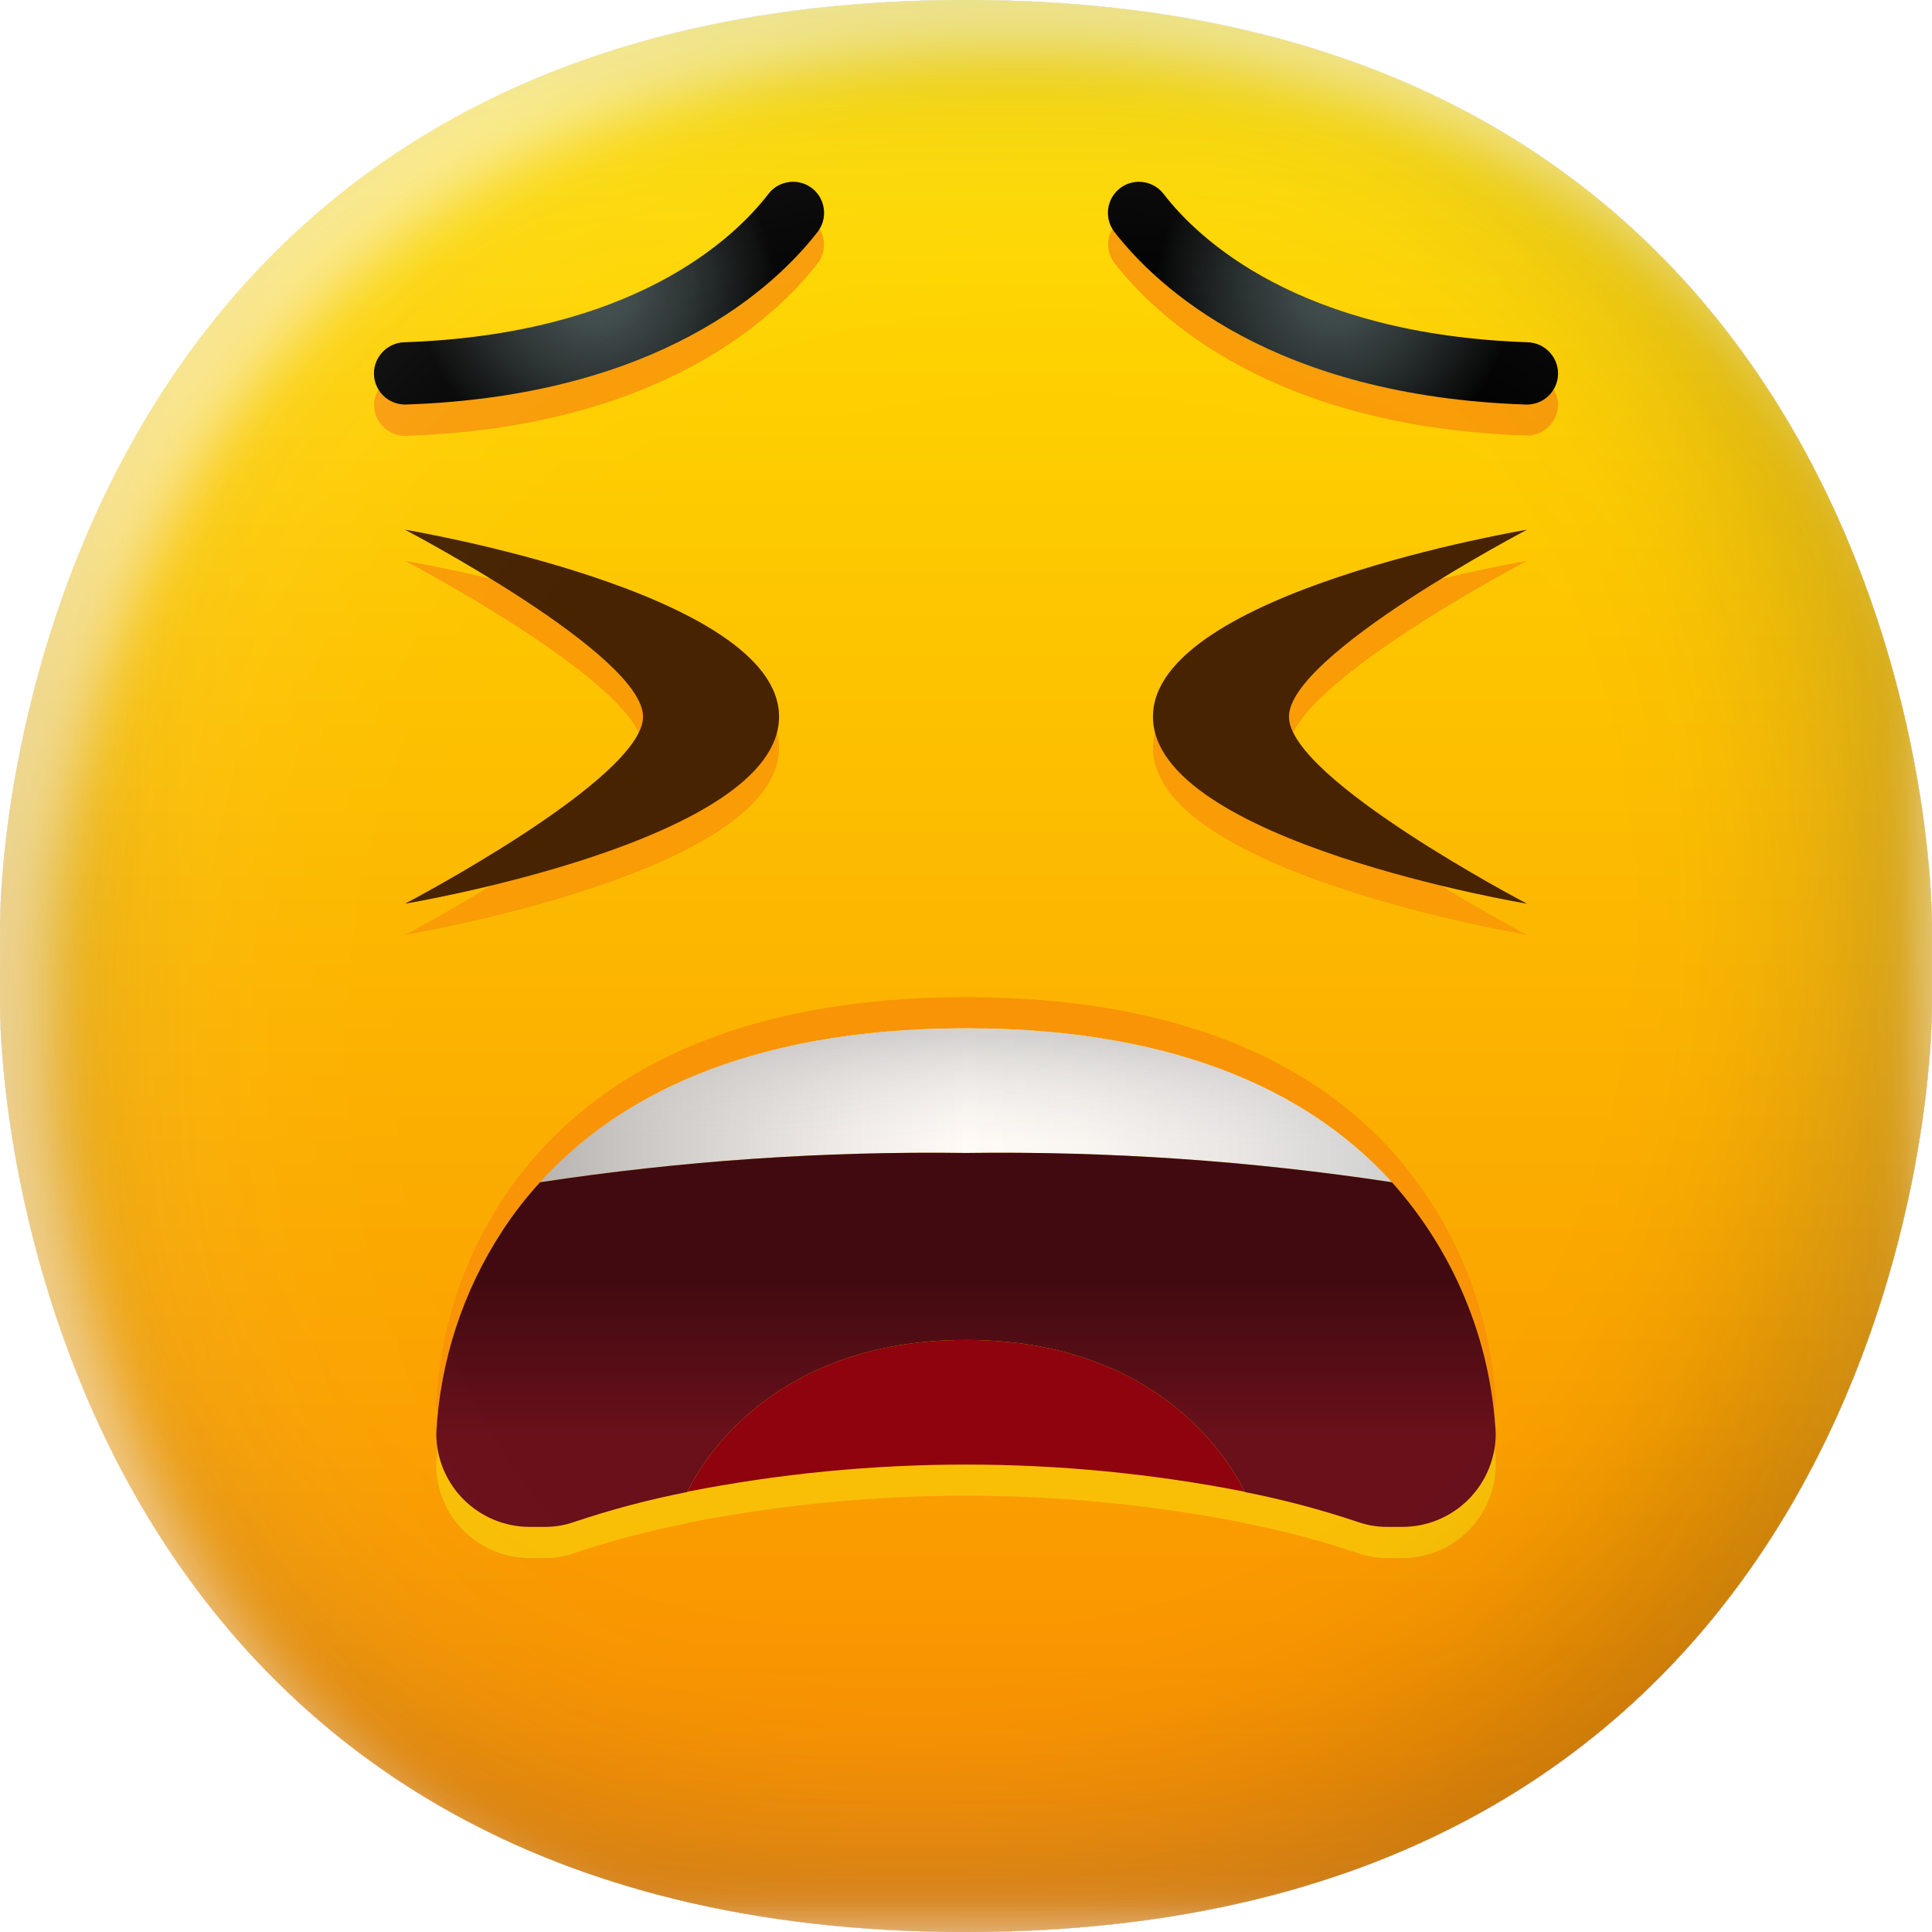
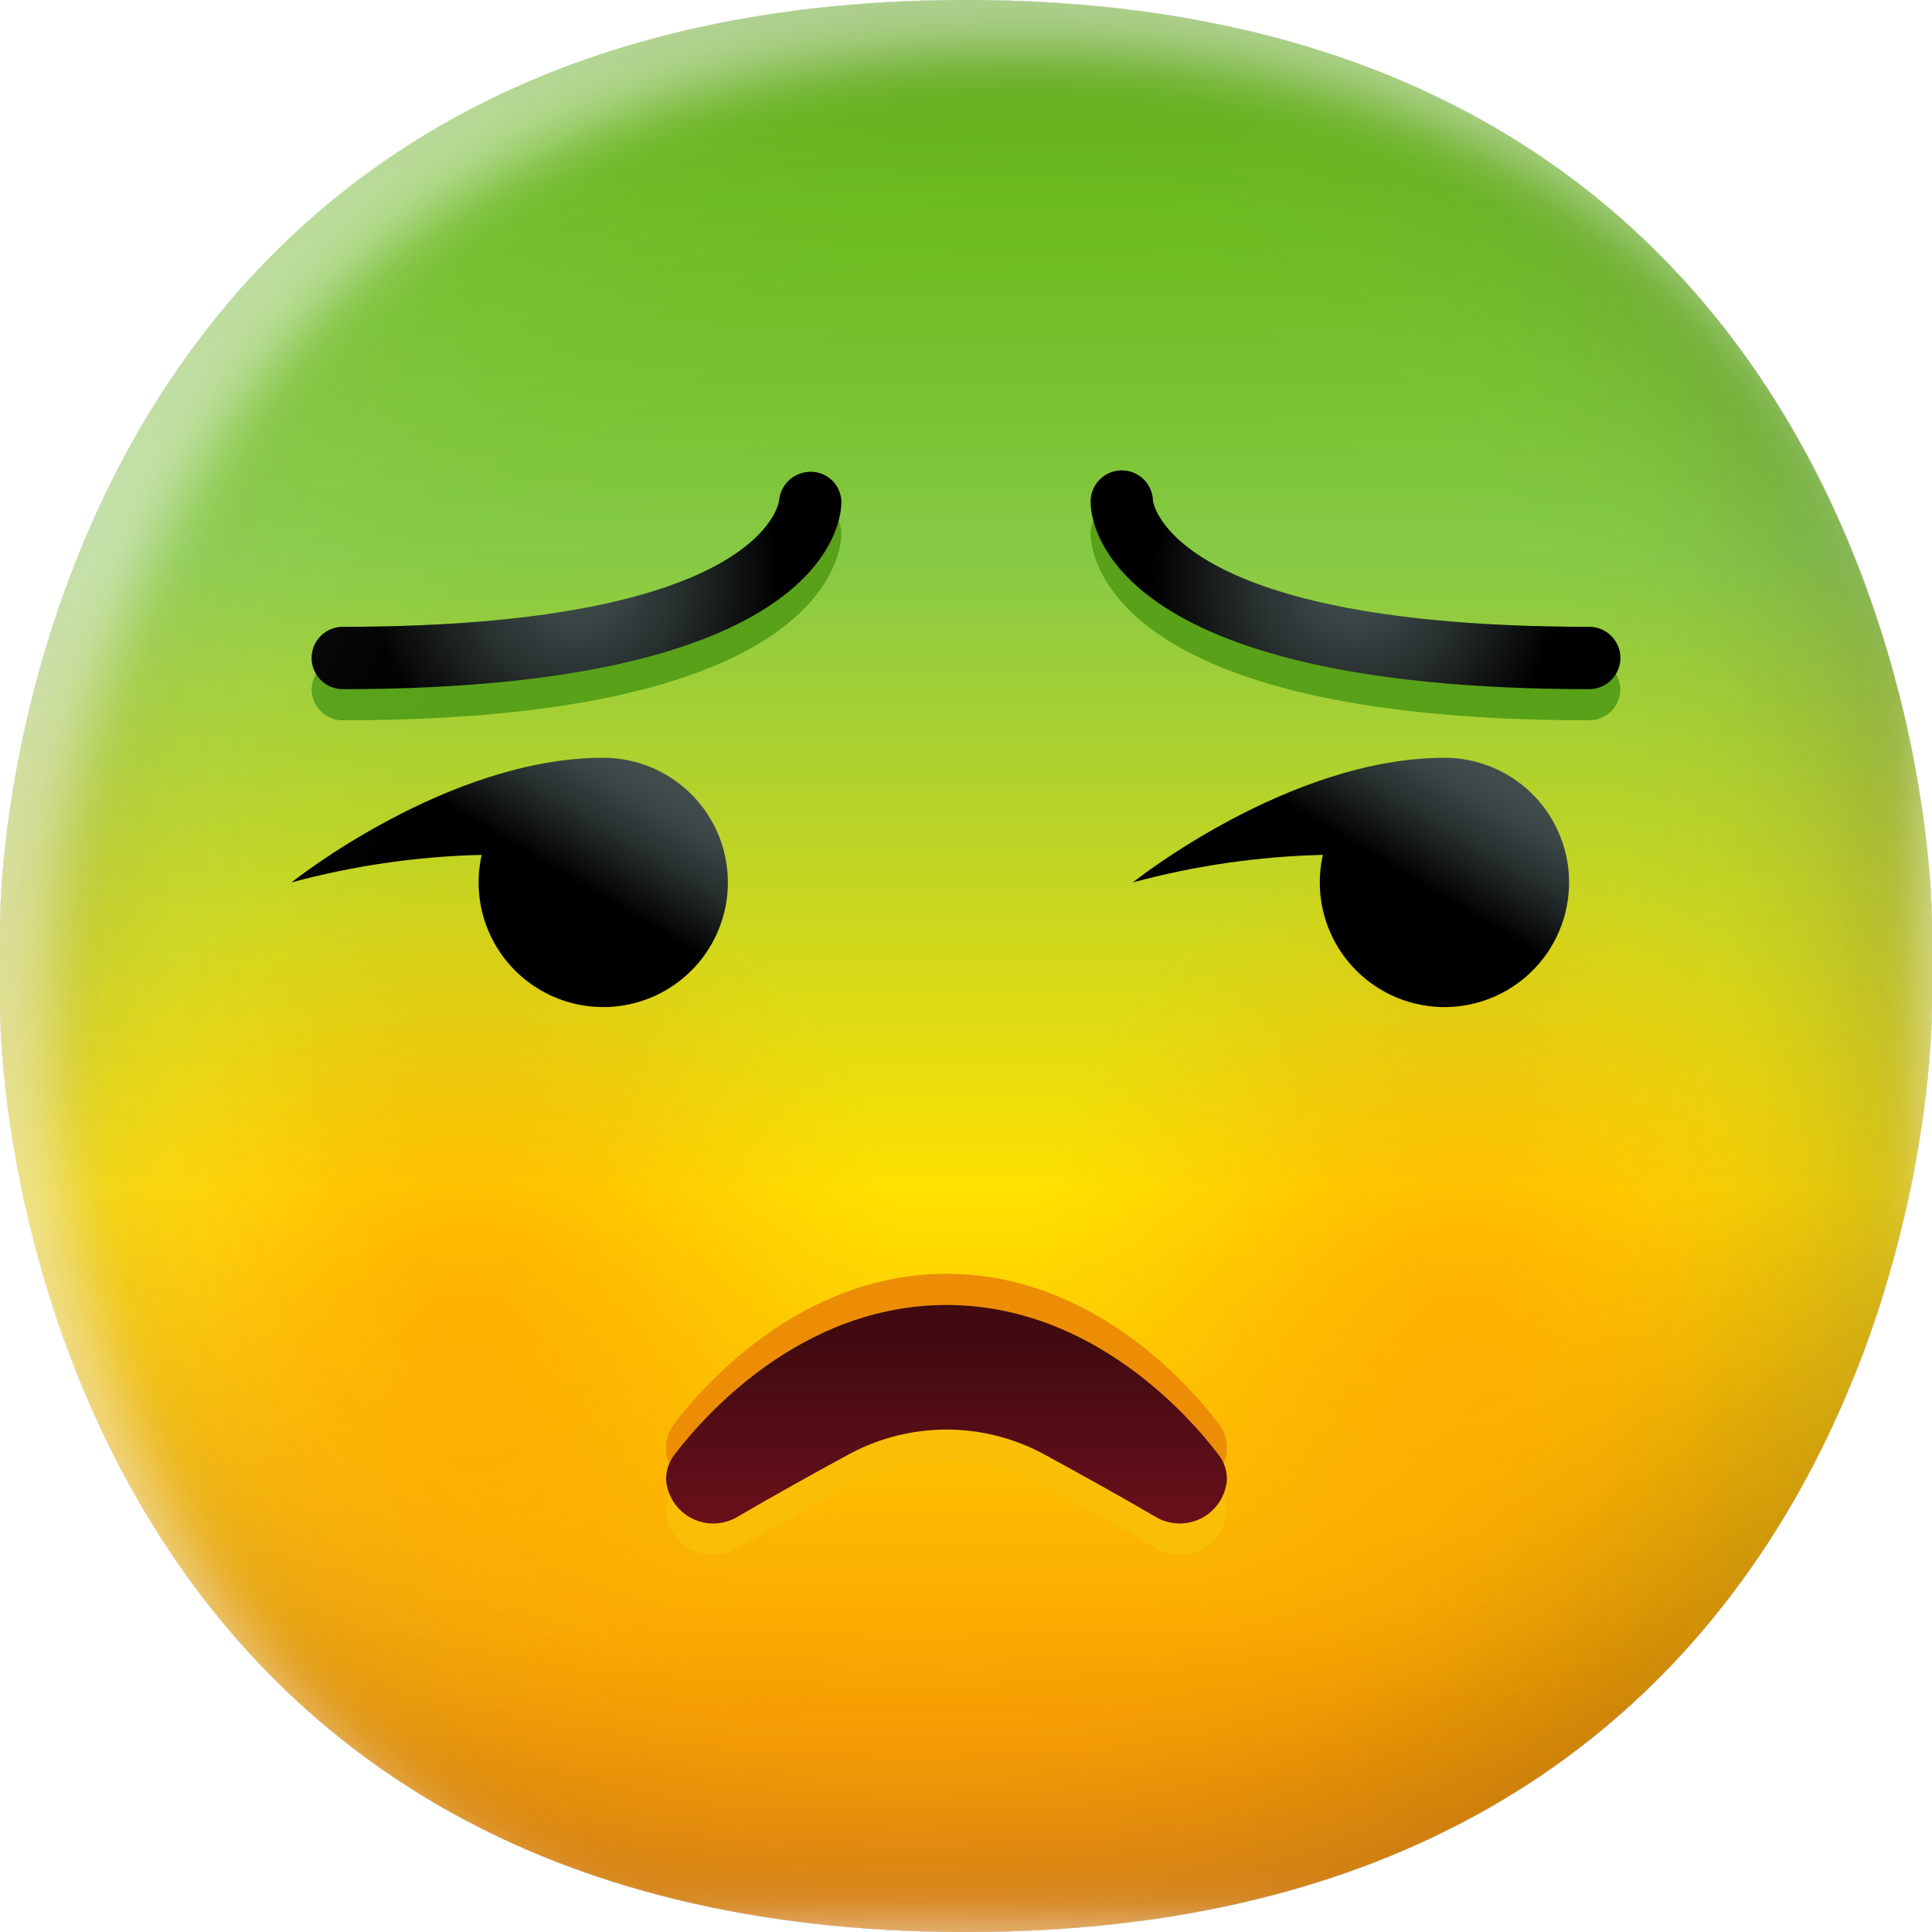
<svg xmlns="http://www.w3.org/2000/svg" width="1500" height="1500" viewBox="0 0 1500 1500" fill="none">
-   <g filter="url(#filter0_iii_38_319)">
-     <path d="M750 1500C79.846 1500 -0.912 919.355 0.008 774.194V725.806C-0.912 580.645 79.846 0 750 0C1420.15 0 1500.91 580.645 1499.99 725.806V774.194C1500.91 919.355 1420.15 1500 750 1500Z" fill="url(#paint0_linear_38_319)" />
-     <path d="M1185.48 435.485C1185.48 435.485 1157.44 440.154 1118.8 449.493C1154.97 427.332 1185.48 411.292 1185.48 411.292C1185.48 411.292 895.157 459.679 895.157 556.453C895.216 560.541 895.793 564.606 896.874 568.55C895.793 572.493 895.216 576.558 895.157 580.646C895.157 677.421 1185.48 725.808 1185.48 725.808C1185.48 725.808 1154.97 709.767 1118.8 687.606C1157.44 696.945 1185.48 701.614 1185.48 701.614C1185.48 701.614 1028.51 619.356 1004.2 568.55C1028.51 517.743 1185.48 435.485 1185.48 435.485Z" fill="#F99C06" />
-     <path d="M314.523 411.292C314.523 411.292 345.031 427.332 381.2 449.493C342.563 440.154 314.523 435.485 314.523 435.485C314.523 435.485 471.489 517.743 495.803 568.55C471.489 619.356 314.523 701.614 314.523 701.614C314.523 701.614 342.563 696.945 381.2 687.606C345.031 709.767 314.523 725.808 314.523 725.808C314.523 725.808 604.843 677.421 604.843 580.646C604.783 576.558 604.206 572.493 603.125 568.55C604.206 564.606 604.783 560.541 604.843 556.453C604.843 459.679 314.523 411.292 314.523 411.292Z" fill="#F99C06" />
-     <path d="M1185.48 411.292C1185.48 411.292 895.157 459.679 895.157 556.453C895.157 653.227 1185.48 701.614 1185.48 701.614C1185.48 701.614 1000.74 604.84 1000.74 556.453C1000.74 508.066 1185.48 411.292 1185.48 411.292Z" fill="#472301" />
-     <path d="M314.523 411.292C314.523 411.292 604.843 459.679 604.843 556.453C604.843 653.227 314.523 701.614 314.523 701.614C314.523 701.614 499.263 604.84 499.263 556.453C499.263 508.066 314.523 411.292 314.523 411.292Z" fill="#472301" />
-     <path d="M1209.67 289.911C1209.63 283.578 1207.12 277.51 1202.68 272.994C1198.25 268.478 1192.22 265.868 1185.89 265.717C1007.73 259.572 930.071 185.056 903.676 150.919C900.295 146.359 895.417 143.133 889.897 141.806C884.378 140.479 878.567 141.136 873.483 143.661C870.554 145.145 867.964 147.22 865.877 149.755C863.789 152.289 862.249 155.229 861.354 158.388C860.458 161.547 860.227 164.858 860.674 168.111C861.121 171.364 862.236 174.489 863.951 177.29C861.405 181.342 860.155 186.073 860.367 190.854C860.579 195.634 862.242 200.237 865.136 204.048C898.232 246.749 988.328 331.596 1185.04 338.177C1188.26 338.235 1191.45 337.651 1194.44 336.462C1197.42 335.272 1200.14 333.499 1202.43 331.246C1204.73 328.994 1206.55 326.307 1207.79 323.343C1209.03 320.379 1209.67 317.197 1209.67 313.983C1209.58 309.684 1208.29 305.495 1205.95 301.886C1208.24 298.3 1209.53 294.164 1209.67 289.911Z" fill="#F99C06" />
-     <path d="M626.613 143.782C621.528 141.257 615.718 140.601 610.198 141.928C604.679 143.255 599.801 146.48 596.42 151.04C570.025 185.177 492.389 259.693 314.205 265.839C307.874 265.989 301.85 268.6 297.411 273.116C292.972 277.632 290.465 283.699 290.423 290.032C290.548 294.327 291.836 298.508 294.149 302.129C291.81 305.738 290.52 309.926 290.423 314.226C290.422 317.44 291.062 320.622 292.305 323.586C293.548 326.55 295.369 329.237 297.662 331.489C299.955 333.741 302.674 335.514 305.659 336.704C308.645 337.894 311.838 338.477 315.052 338.419C511.767 331.839 601.863 246.992 634.96 204.29C637.854 200.479 639.517 195.877 639.729 191.096C639.941 186.316 638.691 181.584 636.145 177.532C637.88 174.727 639.012 171.592 639.47 168.326C639.928 165.059 639.701 161.734 638.805 158.56C637.908 155.386 636.362 152.433 634.263 149.889C632.164 147.345 629.559 145.265 626.613 143.782Z" fill="#F99C06" />
-     <path d="M1209.67 289.911C1209.67 293.127 1209.03 296.311 1207.79 299.276C1206.54 302.242 1204.72 304.93 1202.43 307.183C1200.13 309.435 1197.41 311.208 1194.42 312.396C1191.43 313.585 1188.24 314.165 1185.02 314.104C988.329 307.523 898.233 222.677 865.136 179.975C862.979 177.149 861.47 173.883 860.719 170.408C859.967 166.933 859.991 163.335 860.787 159.87C861.584 156.405 863.135 153.158 865.329 150.361C867.524 147.563 870.308 145.284 873.483 143.685C878.568 141.16 884.378 140.503 889.898 141.83C895.417 143.157 900.295 146.383 903.676 150.943C930.071 185.08 1007.71 259.596 1185.89 265.741C1192.22 265.892 1198.25 268.502 1202.69 273.018C1207.12 277.535 1209.63 283.602 1209.67 289.935V289.911Z" fill="url(#paint1_radial_38_319)" />
-     <path d="M290.326 289.911C290.368 283.578 292.874 277.51 297.314 272.994C301.753 268.478 307.777 265.868 314.108 265.717C492.267 259.572 569.928 185.056 596.323 150.919C599.704 146.359 604.581 143.133 610.101 141.806C615.621 140.479 621.431 141.136 626.516 143.661C629.691 145.26 632.475 147.539 634.669 150.337C636.864 153.134 638.414 156.381 639.211 159.846C640.008 163.311 640.032 166.908 639.28 170.383C638.528 173.858 637.02 177.125 634.863 179.951C601.766 222.653 511.67 307.499 314.979 314.08C311.765 314.141 308.572 313.561 305.585 312.374C302.598 311.187 299.877 309.417 297.582 307.167C295.287 304.917 293.463 302.232 292.217 299.269C290.971 296.306 290.328 293.125 290.326 289.911Z" fill="url(#paint2_radial_38_319)" />
-     <path d="M1161.29 1088.71C1157.41 1016.44 1128.99 947.645 1080.72 893.711C1022.66 829.598 922.5 774.195 750.002 774.195C577.504 774.195 477.343 829.598 419.28 893.711C408.497 905.462 398.706 918.086 390.006 931.453C359.305 978.415 341.607 1032.68 338.716 1088.71C338.822 1091.86 339.137 1094.99 339.659 1098.1C338.716 1107.44 338.716 1112.9 338.716 1112.9C338.716 1132.15 346.363 1150.61 359.974 1164.23C373.585 1177.84 392.046 1185.48 411.296 1185.48H422.909C430.735 1185.52 438.508 1184.21 445.892 1181.61C474.631 1171.97 503.967 1164.22 533.714 1158.39V1158.15C676.54 1130.08 823.464 1130.08 966.29 1158.15V1158.39C996.037 1164.22 1025.37 1171.97 1054.11 1181.61C1061.5 1184.21 1069.27 1185.52 1077.1 1185.48H1088.71C1107.96 1185.48 1126.42 1177.84 1140.03 1164.23C1153.64 1150.61 1161.29 1132.15 1161.29 1112.9C1161.29 1112.9 1161.29 1107.36 1160.34 1098.1C1160.86 1094.99 1161.17 1091.86 1161.29 1088.71Z" fill="#F99406" />
-     <path d="M1161.29 1112.9C1157.41 1040.63 1128.99 971.838 1080.72 917.904C1022.66 853.791 922.5 798.388 750.002 798.388C577.504 798.388 477.343 853.791 419.28 917.904C408.497 929.655 398.706 942.279 390.006 955.646C359.305 1002.61 341.607 1056.87 338.716 1112.9C338.822 1116.05 339.137 1119.19 339.659 1122.29C338.716 1131.63 338.716 1137.1 338.716 1137.1C338.716 1156.35 346.363 1174.81 359.974 1188.42C373.585 1202.03 392.046 1209.68 411.296 1209.68H422.909C430.735 1209.71 438.508 1208.4 445.892 1205.81C474.631 1196.17 503.967 1188.41 533.714 1182.58V1182.34C676.54 1154.27 823.464 1154.27 966.29 1182.34V1182.58C996.037 1188.41 1025.37 1196.17 1054.11 1205.81C1061.5 1208.4 1069.27 1209.71 1077.1 1209.68H1088.71C1107.96 1209.68 1126.42 1202.03 1140.03 1188.42C1153.64 1174.81 1161.29 1156.35 1161.29 1137.1C1161.29 1137.1 1161.29 1131.56 1160.34 1122.29C1160.86 1119.18 1161.17 1116.05 1161.29 1112.9Z" fill="#F9BF06" />
-     <path d="M1080.72 917.904C971.288 901.277 860.675 893.671 749.998 895.162C639.32 893.671 528.707 901.277 419.275 917.904C477.339 853.791 577.5 798.388 749.998 798.388C922.496 798.388 1022.66 853.791 1080.72 917.904Z" fill="url(#paint3_linear_38_319)" />
-     <path d="M966.288 1158.15C823.461 1130.08 676.538 1130.08 533.711 1158.15C542.905 1139.03 597.098 1040.32 750 1040.32C902.901 1040.32 957.094 1139.03 966.288 1158.15Z" fill="#8F030E" />
-     <path d="M1161.29 1112.9C1161.29 1132.15 1153.64 1150.61 1140.03 1164.23C1126.42 1177.84 1107.96 1185.48 1088.71 1185.48H1077.1C1069.27 1185.52 1061.5 1184.21 1054.11 1181.61C1025.37 1171.97 996.037 1164.21 966.29 1158.39V1158.15C957.097 1139.03 902.904 1040.32 750.002 1040.32C597.1 1040.32 542.907 1139.03 533.714 1158.15V1158.39C503.967 1164.21 474.631 1171.97 445.892 1181.61C438.508 1184.21 430.735 1185.52 422.909 1185.48H411.296C392.046 1185.48 373.585 1177.84 359.974 1164.23C346.363 1150.61 338.716 1132.15 338.716 1112.9C341.607 1056.87 359.305 1002.61 390.006 955.645C398.706 942.279 408.497 929.655 419.28 917.903C528.711 901.277 639.324 893.671 750.002 895.162C860.68 893.671 971.293 901.277 1080.72 917.903C1128.99 971.838 1157.41 1040.63 1161.29 1112.9Z" fill="url(#paint4_linear_38_319)" />
-     <path d="M1080.72 917.904C971.288 901.277 860.675 893.671 749.998 895.162C639.32 893.671 528.707 901.277 419.275 917.904C477.339 853.791 577.5 798.388 749.998 798.388C922.496 798.388 1022.66 853.791 1080.72 917.904Z" fill="url(#paint5_linear_38_319)" />
+   <g filter="url(#filter0_iii_42_157)">
+     <path d="M750 1500C79.846 1500 -0.912 919.355 0.008 774.194V725.806C-0.912 580.645 79.846 0 750 0C1420.15 0 1500.91 580.645 1499.99 725.806V774.194C1500.91 919.355 1420.15 1500 750 1500Z" fill="url(#paint0_linear_42_157)" />
+     <g opacity="0.3">
+       <path d="M1137.09 653.226C1085.31 653.185 1034.21 665.019 987.71 687.817C941.215 710.615 900.567 743.771 868.889 784.735C837.211 825.7 815.348 873.382 804.98 924.118C794.612 974.853 796.014 1027.29 809.08 1077.4C822.147 1127.51 846.528 1173.95 880.35 1213.16C914.173 1252.38 956.536 1283.31 1004.18 1303.59C1051.83 1323.87 1103.49 1332.96 1155.2 1330.15C1206.91 1327.34 1257.28 1312.71 1302.45 1287.39C1386 1194.68 1445.05 1082.55 1474.23 961.21C1466.56 877.076 1427.73 798.843 1365.36 741.863C1302.99 684.883 1221.57 653.27 1137.09 653.226Z" fill="url(#paint1_radial_42_157)" />
+       <path d="M701.612 991.935C701.206 905.041 667.419 821.628 607.241 758.945C547.063 696.263 465.095 659.106 378.292 655.16C291.488 651.214 206.488 680.78 140.87 737.743C75.252 794.707 34.037 874.711 25.748 961.209C54.925 1082.55 113.972 1194.68 197.52 1287.39C249.049 1316.29 307.246 1331.21 366.325 1330.65C425.404 1330.09 483.309 1314.08 534.281 1284.2C585.253 1254.33 627.518 1211.63 656.874 1160.36C686.23 1109.08 701.654 1051.02 701.612 991.935Z" fill="url(#paint2_radial_42_157)" />
+     </g>
+     <path d="M1258.06 510.854C1258.06 504.438 1255.51 498.284 1250.97 493.747C1246.43 489.21 1240.28 486.661 1233.86 486.661C912.964 486.661 895.666 392.669 895.158 388.943C895.033 382.527 892.364 376.423 887.738 371.974C883.113 367.525 876.909 365.096 870.493 365.221C864.076 365.347 857.972 368.015 853.524 372.641C849.075 377.267 846.646 383.47 846.771 389.887C846.857 394.797 847.572 399.675 848.9 404.403C847.526 407.446 846.801 410.742 846.771 414.08C846.771 428.935 857.634 559.242 1233.86 559.242C1240.28 559.242 1246.43 556.693 1250.97 552.155C1255.51 547.618 1258.06 541.465 1258.06 535.048C1257.95 530.754 1256.67 526.572 1254.36 522.951C1256.67 519.33 1257.95 515.148 1258.06 510.854Z" fill="#58A119" />
+     <path d="M630.146 366.323C623.852 366.121 617.72 368.343 613.016 372.529C608.312 376.716 605.394 382.548 604.864 388.823C604.84 389.888 591.872 486.662 266.134 486.662C259.717 486.662 253.564 489.211 249.026 493.748C244.489 498.285 241.94 504.439 241.94 510.856C242.052 515.149 243.332 519.331 245.642 522.953C243.332 526.574 242.052 530.756 241.94 535.049C241.94 541.466 244.489 547.62 249.026 552.157C253.564 556.694 259.717 559.243 266.134 559.243C642.364 559.243 653.227 428.936 653.227 414.082C653.207 410.736 652.464 407.435 651.049 404.404C652.396 399.679 653.128 394.8 653.227 389.888C653.191 383.732 650.763 377.832 646.456 373.434C642.148 369.037 636.3 366.487 630.146 366.323Z" fill="#58A119" />
+     <path d="M1233.86 535.048C857.634 535.048 846.771 404.742 846.771 389.887C846.646 383.47 849.075 377.267 853.524 372.641C857.972 368.015 864.076 365.347 870.493 365.221C876.909 365.096 883.113 367.525 887.738 371.974C892.364 376.423 895.033 382.527 895.158 388.943C895.69 392.669 912.988 486.661 1233.86 486.661C1240.28 486.661 1246.43 489.21 1250.97 493.747C1255.51 498.284 1258.06 504.438 1258.06 510.854C1258.06 517.271 1255.51 523.425 1250.97 527.962C1246.43 532.499 1240.28 535.048 1233.86 535.048Z" fill="url(#paint3_radial_42_157)" />
+     <path d="M266.134 535.049C259.717 535.049 253.564 532.5 249.026 527.963C244.489 523.426 241.94 517.272 241.94 510.856C241.94 504.439 244.489 498.285 249.026 493.748C253.564 489.211 259.717 486.662 266.134 486.662C591.872 486.662 604.84 389.888 604.84 388.823C605.37 382.548 608.288 376.716 612.992 372.529C617.696 368.343 623.828 366.121 630.122 366.323C636.28 366.48 642.134 369.028 646.447 373.426C650.759 377.824 653.191 383.728 653.227 389.888C653.227 404.743 642.364 535.049 266.134 535.049Z" fill="url(#paint4_radial_42_157)" />
+     <path d="M1121.43 588.339C1000.47 588.339 879.502 685.113 879.502 685.113C927.657 672.081 977.207 664.9 1027.08 663.726C1022.65 683.29 1024.4 703.749 1032.11 722.272C1039.81 740.795 1053.08 756.466 1070.08 767.118C1087.08 777.77 1106.96 782.875 1126.99 781.729C1147.02 780.583 1166.2 773.241 1181.87 760.719C1197.54 748.197 1208.93 731.114 1214.47 711.833C1220.01 692.553 1219.42 672.027 1212.79 653.096C1206.15 634.165 1193.79 617.765 1177.43 606.164C1161.06 594.562 1141.5 588.333 1121.43 588.339Z" fill="url(#paint5_linear_42_157)" />
+     <path d="M468.214 588.339C347.248 588.339 226.281 685.113 226.281 685.113C274.476 672.072 324.067 664.891 373.981 663.726C369.547 683.296 371.305 703.76 379.013 722.286C386.72 740.812 399.996 756.485 417.003 767.134C434.009 777.783 453.905 782.883 473.937 781.727C493.97 780.57 513.147 773.216 528.816 760.681C544.484 748.146 555.869 731.051 561.394 711.761C566.919 692.471 566.312 671.94 559.655 653.011C552.999 634.081 540.623 617.689 524.241 606.102C507.859 594.516 488.28 588.308 468.214 588.339Z" fill="url(#paint6_linear_42_157)" />
+     <path d="M952.597 1124.46C952.609 1117.56 950.357 1110.86 946.186 1105.37C924.508 1076.75 848.735 988.975 734.857 988.975C620.979 988.975 545.206 1076.75 523.529 1105.37C520.129 1109.75 517.986 1114.97 517.33 1120.47C516.674 1125.97 517.528 1131.55 519.803 1136.6C518.114 1140.42 517.202 1144.53 517.117 1148.7C517.56 1155.04 519.637 1161.15 523.146 1166.44C526.655 1171.74 531.477 1176.03 537.14 1178.91C542.803 1181.78 549.115 1183.14 555.46 1182.85C561.805 1182.56 567.966 1180.63 573.343 1177.25C599.955 1161.72 631.407 1144.18 659.616 1128.86C682.753 1116.45 708.601 1109.95 734.857 1109.95C761.113 1109.95 786.961 1116.45 810.098 1128.86C838.259 1144.22 869.832 1161.76 896.372 1177.25C901.752 1180.63 907.917 1182.56 914.265 1182.85C920.614 1183.14 926.929 1181.78 932.593 1178.89C938.258 1176.01 943.078 1171.71 946.584 1166.41C950.09 1161.11 952.162 1154.99 952.597 1148.65C952.513 1144.48 951.6 1140.37 949.911 1136.56C951.6 1132.74 952.513 1128.63 952.597 1124.46Z" fill="#ED8D06" />
+     <path d="M952.597 1148.65C952.609 1141.76 950.357 1135.05 946.186 1129.56C924.508 1100.94 848.735 1013.17 734.857 1013.17C620.979 1013.17 545.206 1100.94 523.529 1129.56C520.129 1133.94 517.986 1139.16 517.33 1144.66C516.674 1150.17 517.528 1155.74 519.803 1160.8C518.114 1164.61 517.202 1168.72 517.117 1172.89C517.56 1179.23 519.637 1185.34 523.146 1190.64C526.655 1195.93 531.477 1200.23 537.14 1203.1C542.803 1205.98 549.115 1207.33 555.46 1207.04C561.805 1206.75 567.966 1204.82 573.343 1201.44C599.955 1185.91 631.407 1168.37 659.616 1153.05C682.753 1140.64 708.601 1134.15 734.857 1134.15C761.113 1134.15 786.961 1140.64 810.098 1153.05C838.259 1168.42 869.832 1185.96 896.372 1201.44C901.752 1204.82 907.917 1206.75 914.265 1207.04C920.614 1207.33 926.929 1205.97 932.593 1203.09C938.258 1200.21 943.078 1195.91 946.584 1190.6C950.09 1185.3 952.162 1179.19 952.597 1172.84C952.513 1168.67 951.6 1164.56 949.911 1160.75C951.6 1156.93 952.513 1152.82 952.597 1148.65Z" fill="#F9BF06" />
+     <path d="M946.184 1129.56C924.506 1100.94 848.733 1013.17 734.855 1013.17C620.977 1013.17 545.204 1100.94 523.526 1129.56C519.355 1135.05 517.103 1141.76 517.115 1148.65C517.558 1154.99 519.635 1161.1 523.144 1166.39C526.653 1171.69 531.475 1175.98 537.138 1178.86C542.801 1181.73 549.113 1183.09 555.458 1182.8C561.803 1182.51 567.964 1180.58 573.341 1177.2C599.953 1161.67 631.404 1144.13 659.614 1128.81C682.751 1116.4 708.599 1109.91 734.855 1109.91C761.111 1109.91 786.959 1116.4 810.096 1128.81C838.257 1144.18 869.829 1161.72 896.369 1177.2C901.746 1180.58 907.907 1182.51 914.252 1182.8C920.597 1183.09 926.909 1181.73 932.572 1178.86C938.235 1175.98 943.057 1171.69 946.566 1166.39C950.075 1161.1 952.152 1154.99 952.595 1148.65C952.607 1141.76 950.355 1135.05 946.184 1129.56Z" fill="url(#paint7_linear_42_157)" />
  </g>
  <defs>
-     <filter id="filter0_iii_38_319" x="-40.683" y="-40.683" width="1608.49" height="1608.49" filterUnits="userSpaceOnUse" color-interpolation-filters="sRGB">
+     <filter id="filter0_iii_42_157" x="-40.683" y="-40.683" width="1608.49" height="1608.49" filterUnits="userSpaceOnUse" color-interpolation-filters="sRGB">
      <feFlood flood-opacity="0" result="BackgroundImageFix" />
      <feBlend mode="normal" in="SourceGraphic" in2="BackgroundImageFix" result="shape" />
      <feColorMatrix in="SourceAlpha" type="matrix" values="0 0 0 0 0 0 0 0 0 0 0 0 0 0 0 0 0 0 127 0" result="hardAlpha" />
      <feOffset dx="-40.683" dy="-40.683" />
      <feGaussianBlur stdDeviation="89.503" />
      <feComposite in2="hardAlpha" operator="arithmetic" k2="-1" k3="1" />
      <feColorMatrix type="matrix" values="0 0 0 0 0 0 0 0 0 0 0 0 0 0 0 0 0 0 0.24 0" />
-       <feBlend mode="normal" in2="shape" result="effect1_innerShadow_38_319" />
+       <feBlend mode="normal" in2="shape" result="effect1_innerShadow_42_157" />
      <feColorMatrix in="SourceAlpha" type="matrix" values="0 0 0 0 0 0 0 0 0 0 0 0 0 0 0 0 0 0 127 0" result="hardAlpha" />
      <feOffset dx="40.683" dy="40.683" />
      <feGaussianBlur stdDeviation="22.376" />
      <feComposite in2="hardAlpha" operator="arithmetic" k2="-1" k3="1" />
      <feColorMatrix type="matrix" values="0 0 0 0 1 0 0 0 0 1 0 0 0 0 1 0 0 0 0.5 0" />
-       <feBlend mode="normal" in2="effect1_innerShadow_38_319" result="effect2_innerShadow_38_319" />
+       <feBlend mode="normal" in2="effect1_innerShadow_42_157" result="effect2_innerShadow_42_157" />
      <feColorMatrix in="SourceAlpha" type="matrix" values="0 0 0 0 0 0 0 0 0 0 0 0 0 0 0 0 0 0 127 0" result="hardAlpha" />
      <feOffset dx="67.805" dy="67.805" />
      <feGaussianBlur stdDeviation="115.269" />
      <feComposite in2="hardAlpha" operator="arithmetic" k2="-1" k3="1" />
      <feColorMatrix type="matrix" values="0 0 0 0 1 0 0 0 0 1 0 0 0 0 1 0 0 0 0.15 0" />
-       <feBlend mode="normal" in2="effect2_innerShadow_38_319" result="effect3_innerShadow_38_319" />
+       <feBlend mode="normal" in2="effect2_innerShadow_42_157" result="effect3_innerShadow_42_157" />
    </filter>
-     <linearGradient id="paint0_linear_38_319" x1="750" y1="7.355" x2="750" y2="1507.35" gradientUnits="userSpaceOnUse">
-       <stop stop-color="#FFE100" />
+     <linearGradient id="paint0_linear_42_157" x1="750" y1="7.355" x2="750" y2="1507.35" gradientUnits="userSpaceOnUse">
+       <stop stop-color="#56B000" />
+       <stop offset="0.283" stop-color="#87CA45" />
+       <stop offset="0.611" stop-color="#FFE100" />
+       <stop offset="0.615" stop-color="#FFE000" />
+       <stop offset="0.876" stop-color="#FBA100" />
      <stop offset="1" stop-color="#F98900" />
    </linearGradient>
-     <radialGradient id="paint1_radial_38_319" cx="0" cy="0" r="1" gradientUnits="userSpaceOnUse" gradientTransform="translate(1034.9 227.685) scale(137.878 137.879)">
+     <radialGradient id="paint1_radial_42_157" cx="0" cy="0" r="1" gradientUnits="userSpaceOnUse" gradientTransform="translate(1137.01 991.956) scale(338.774 338.778)">
+       <stop stop-color="#FF6600" />
+       <stop offset="0.098" stop-color="#FF6800" stop-opacity="0.978" />
+       <stop offset="0.222" stop-color="#FE6D01" stop-opacity="0.916" />
+       <stop offset="0.36" stop-color="#FE7501" stop-opacity="0.814" />
+       <stop offset="0.509" stop-color="#FD8003" stop-opacity="0.672" />
+       <stop offset="0.666" stop-color="#FC8E04" stop-opacity="0.488" />
+       <stop offset="0.83" stop-color="#FBA006" stop-opacity="0.264" />
+       <stop offset="0.997" stop-color="#F9B508" stop-opacity="0.01" />
+       <stop offset="1" stop-color="#F9B508" stop-opacity="0" />
+     </radialGradient>
+     <radialGradient id="paint2_radial_42_157" cx="0" cy="0" r="1" gradientUnits="userSpaceOnUse" gradientTransform="translate(362.679 991.956) scale(338.774 338.778)">
+       <stop stop-color="#FF6600" />
+       <stop offset="0.098" stop-color="#FF6800" stop-opacity="0.978" />
+       <stop offset="0.222" stop-color="#FE6D01" stop-opacity="0.916" />
+       <stop offset="0.36" stop-color="#FE7501" stop-opacity="0.814" />
+       <stop offset="0.509" stop-color="#FD8003" stop-opacity="0.672" />
+       <stop offset="0.666" stop-color="#FC8E04" stop-opacity="0.488" />
+       <stop offset="0.83" stop-color="#FBA006" stop-opacity="0.264" />
+       <stop offset="0.997" stop-color="#F9B508" stop-opacity="0.01" />
+       <stop offset="1" stop-color="#F9B508" stop-opacity="0" />
+     </radialGradient>
+     <radialGradient id="paint3_radial_42_157" cx="0" cy="0" r="1" gradientUnits="userSpaceOnUse" gradientTransform="translate(1052.41 450.371) scale(157.256 157.258)">
      <stop offset="0.005" stop-color="#414D4D" />
      <stop offset="0.206" stop-color="#3A4545" />
      <stop offset="0.522" stop-color="#272E2E" />
      <stop offset="0.914" stop-color="#080909" />
      <stop offset="1" />
    </radialGradient>
-     <radialGradient id="paint2_radial_38_319" cx="0" cy="0" r="1" gradientUnits="userSpaceOnUse" gradientTransform="translate(465.098 227.685) scale(137.878 137.879)">
+     <radialGradient id="paint4_radial_42_157" cx="0" cy="0" r="1" gradientUnits="userSpaceOnUse" gradientTransform="translate(447.584 450.662) scale(157.184 157.185)">
      <stop offset="0.005" stop-color="#414D4D" />
      <stop offset="0.206" stop-color="#3A4545" />
      <stop offset="0.522" stop-color="#272E2E" />
      <stop offset="0.914" stop-color="#080909" />
      <stop offset="1" />
    </radialGradient>
-     <linearGradient id="paint3_linear_38_319" x1="419.275" y1="858.146" x2="1080.72" y2="858.146" gradientUnits="userSpaceOnUse">
-       <stop stop-color="#B8B4B2" />
-       <stop offset="0.143" stop-color="#D0CCC9" />
-       <stop offset="0.374" stop-color="#F2EDEA" />
-       <stop offset="0.5" stop-color="#FFFAF6" />
-       <stop offset="0.638" stop-color="#F9F5F1" />
-       <stop offset="0.825" stop-color="#E8E5E3" />
-       <stop offset="1" stop-color="#D1D1D1" />
+     <linearGradient id="paint5_linear_42_157" x1="1119.86" y1="578.807" x2="1068.16" y2="665.903" gradientUnits="userSpaceOnUse">
+       <stop offset="0.005" stop-color="#414D4D" />
+       <stop offset="0.206" stop-color="#3A4545" />
+       <stop offset="0.522" stop-color="#272E2E" />
+       <stop offset="0.914" stop-color="#080909" />
+       <stop offset="1" />
    </linearGradient>
-     <linearGradient id="paint4_linear_38_319" x1="750.002" y1="1113.82" x2="750.002" y2="827.25" gradientUnits="userSpaceOnUse">
+     <linearGradient id="paint6_linear_42_157" x1="466.642" y1="578.807" x2="414.94" y2="665.903" gradientUnits="userSpaceOnUse">
+       <stop offset="0.005" stop-color="#414D4D" />
+       <stop offset="0.206" stop-color="#3A4545" />
+       <stop offset="0.522" stop-color="#272E2E" />
+       <stop offset="0.914" stop-color="#080909" />
+       <stop offset="1" />
+     </linearGradient>
+     <linearGradient id="paint7_linear_42_157" x1="734.855" y1="1182.52" x2="734.855" y2="1039.22" gradientUnits="userSpaceOnUse">
      <stop stop-color="#69101B" />
-       <stop offset="0.427" stop-color="#400A10" />
-     </linearGradient>
-     <linearGradient id="paint5_linear_38_319" x1="751.885" y1="802.96" x2="750.53" y2="885.993" gradientUnits="userSpaceOnUse">
-       <stop stop-color="#ABABAB" stop-opacity="0.5" />
-       <stop offset="0.541" stop-color="#C1C1C1" stop-opacity="0.216" />
-       <stop offset="1" stop-color="#D1D1D1" stop-opacity="0" />
+       <stop offset="1" stop-color="#400A10" />
    </linearGradient>
  </defs>
</svg>
